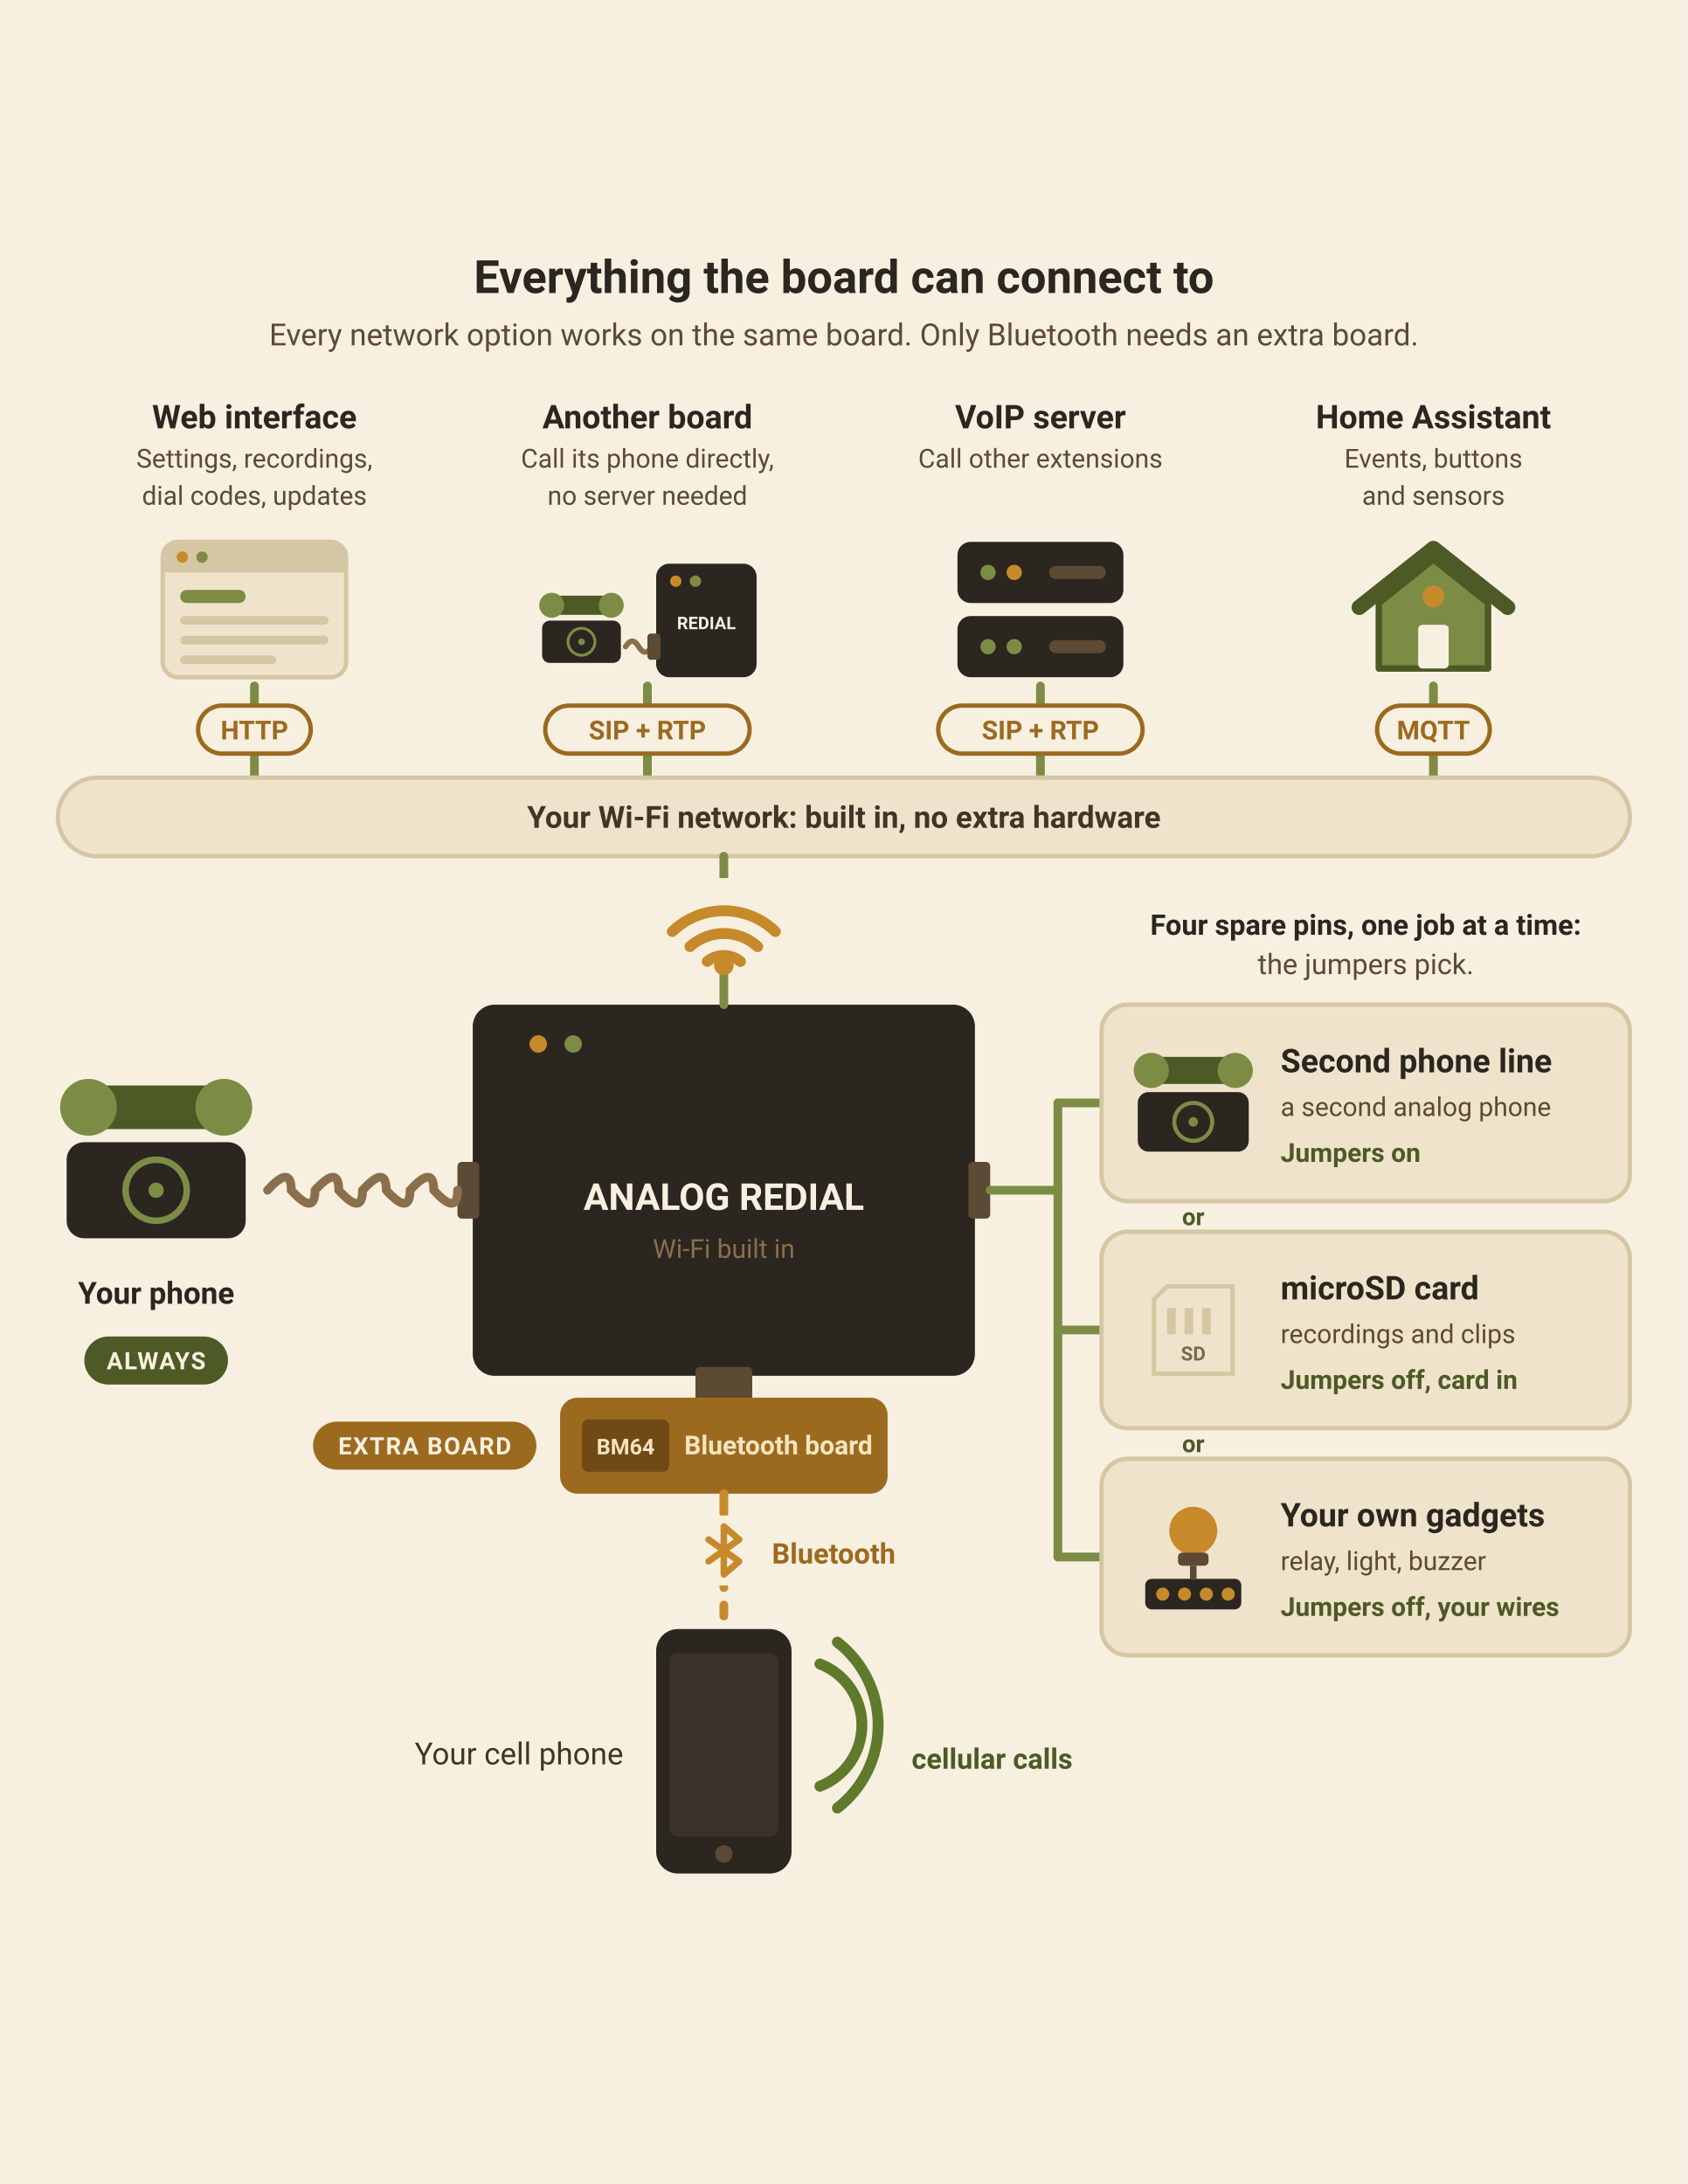
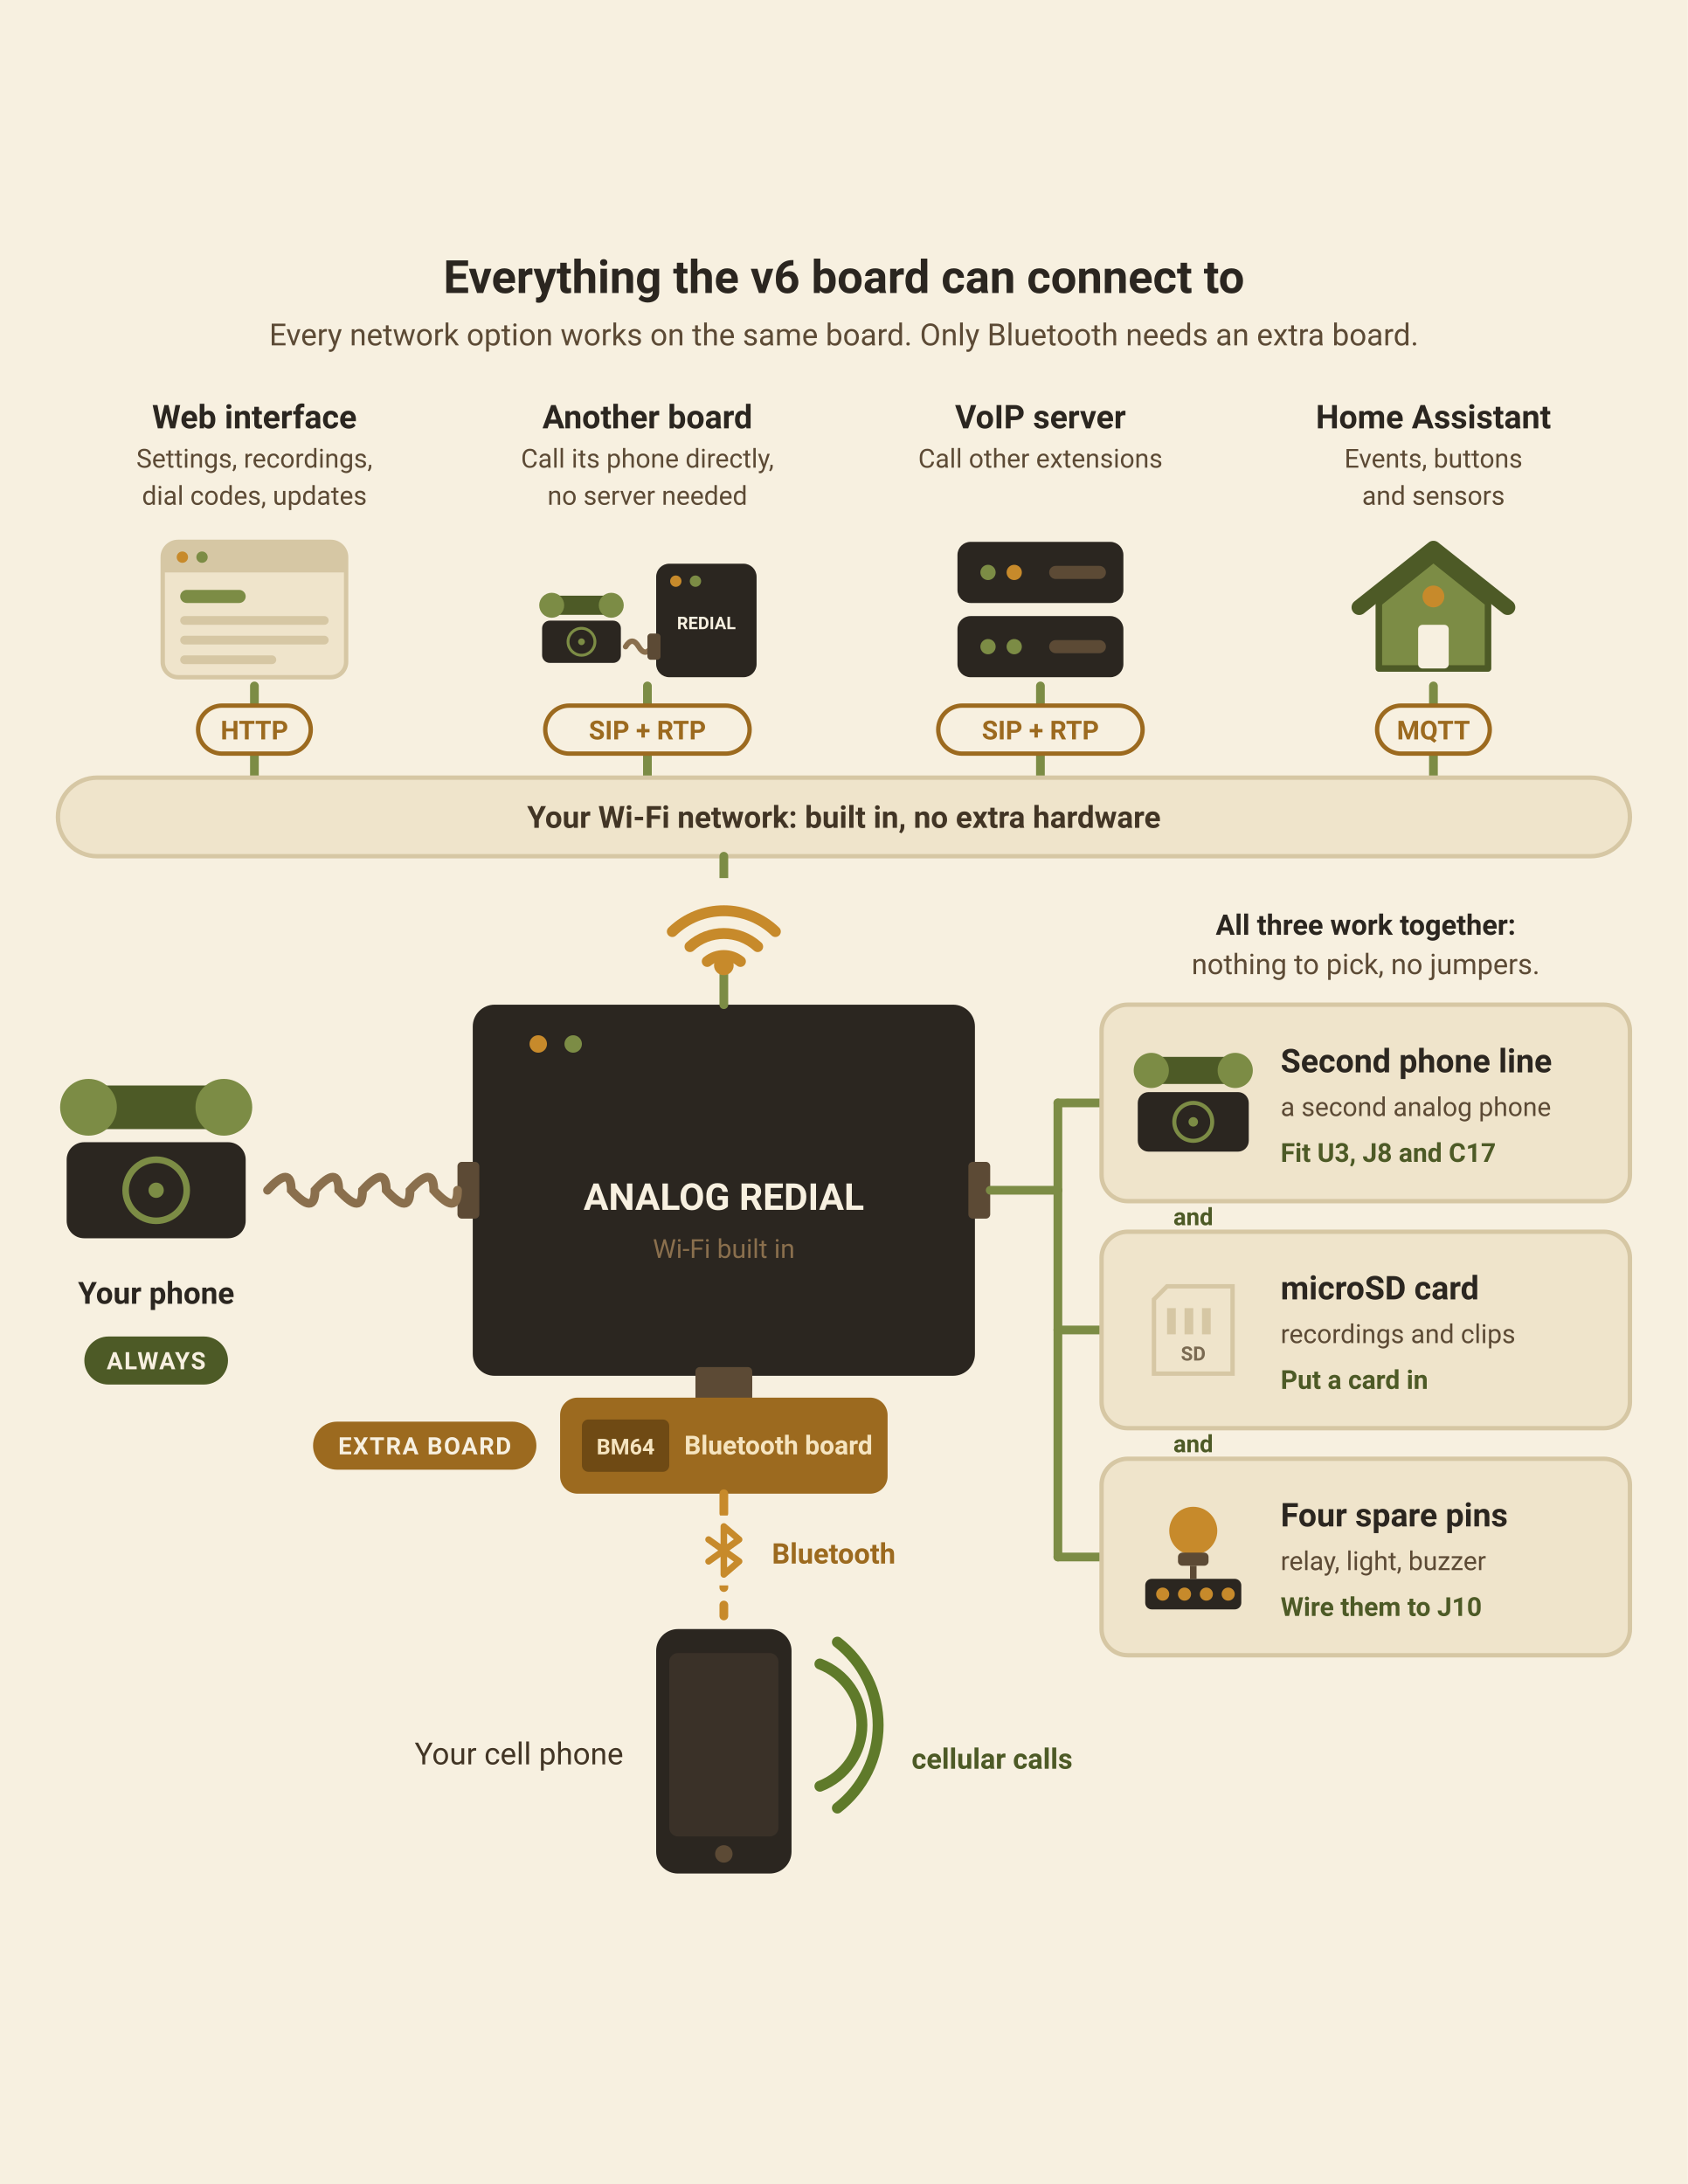
- <svg xmlns="http://www.w3.org/2000/svg" viewBox="0 0 816 1056" width="816" height="1056" role="img" aria-label="Everything the Analog Redial board can connect to: one phone always, then a second line or a microSD card or your own gadgets on four spare pins, chosen with the J5 jumpers; Wi-Fi to the web interface, other Analog Redial boards, a VoIP server and Home Assistant; and Bluetooth through an extra adapter board">
+ <svg xmlns="http://www.w3.org/2000/svg" viewBox="0 0 816 1056" width="816" height="1056" role="img" aria-label="Everything the Analog Redial v6 board can connect to: one phone always, then a second phone line, a microSD card and four spare pins on J10, all at once with nothing to select; Wi-Fi to the web interface, other Analog Redial boards, a VoIP server and Home Assistant; and Bluetooth through an extra adapter board">
  <rect id="background" width="816" height="1056" fill="#f7f0e0" />
  <g font-family="system-ui, -apple-system, Segoe UI, Roboto, sans-serif">
    <g id="diagram" transform="translate(28,116.333) scale(1.05556)">
      <g id="title">
-         <text x="360" y="24" text-anchor="middle" font-size="21" font-weight="700" fill="#2b2620">Everything the board can connect to</text>
+         <text x="360" y="24" text-anchor="middle" font-size="21" font-weight="700" fill="#2b2620">Everything the v6 board can connect to</text>
      </g>
      <g id="subtitle">
        <text x="360" y="48" text-anchor="middle" font-size="14" font-weight="400" fill="#5c4a35">Every network option works on the same board. Only Bluetooth needs an extra board.</text>
      </g>
      <g id="label-web">
        <text x="90" y="86" text-anchor="middle" font-size="15" font-weight="600" fill="#2b2620">Web interface</text>
      </g>
      <g id="desc-web-1">
        <text x="90" y="104" text-anchor="middle" font-size="12" font-weight="400" fill="#5c4a35">Settings, recordings,</text>
      </g>
      <g id="desc-web-2">
        <text x="90" y="121" text-anchor="middle" font-size="12" font-weight="400" fill="#5c4a35">dial codes, updates</text>
      </g>
      <g id="service-web" transform="translate(48,138)">
        <rect x="0" y="0" width="84" height="62" rx="7" fill="#efe4cb" stroke="#d6c7a4" stroke-width="2" />
        <path d="M 0 14 H 84 V 7 a 7 7 0 0 0 -7 -7 H 7 a 7 7 0 0 0 -7 7 Z" fill="#d6c7a4" />
        <circle cx="9" cy="7" r="2.6" fill="#c78a2b" />
        <circle cx="18" cy="7" r="2.6" fill="#7c8c45" />
        <rect x="8" y="22" width="30" height="6" rx="3" fill="#7c8c45" />
        <rect x="8" y="34" width="68" height="4" rx="2" fill="#d6c7a4" />
        <rect x="8" y="43" width="68" height="4" rx="2" fill="#d6c7a4" />
        <rect x="8" y="52" width="44" height="4" rx="2" fill="#d6c7a4" />
      </g>
      <g id="link-web">
        <line x1="90" y1="204" x2="90" y2="246" stroke="#7c8c45" stroke-width="4" stroke-linecap="round" />
      </g>
      <g id="protocol-web">
        <rect x="64.2" y="213" width="51.6" height="22" rx="11" fill="#f7f0e0" stroke="#9c6a1f" stroke-width="2" />
        <text x="90" y="228.5" text-anchor="middle" font-size="12" font-weight="600" fill="#9c6a1f">HTTP</text>
      </g>
      <g id="label-board-2">
        <text x="270" y="86" text-anchor="middle" font-size="15" font-weight="600" fill="#2b2620">Another board</text>
      </g>
      <g id="desc-board-2-1">
        <text x="270" y="104" text-anchor="middle" font-size="12" font-weight="400" fill="#5c4a35">Call its phone directly,</text>
      </g>
      <g id="desc-board-2-2">
        <text x="270" y="121" text-anchor="middle" font-size="12" font-weight="400" fill="#5c4a35">no server needed</text>
      </g>
      <g id="service-board-2" transform="translate(220,138)">
        <g id="other-phone" transform="translate(0,22) scale(0.44)">
          <line x1="14" y1="16" x2="76" y2="16" stroke="#4d5a26" stroke-width="20" stroke-linecap="round" />
          <circle cx="14" cy="16" r="13" fill="#7c8c45" />
          <circle cx="76" cy="16" r="13" fill="#7c8c45" />
          <rect x="4" y="32" width="82" height="44" rx="8" fill="#2b2620" />
          <circle cx="45" cy="54" r="14" fill="none" stroke="#7c8c45" stroke-width="3" />
          <circle cx="45" cy="54" r="3.5" fill="#7c8c45" />
        </g>
        <path d="M 40 48 q 3 -5 6 0 q 3 5 6 0" fill="none" stroke="#8a6f4d" stroke-width="2.5" stroke-linecap="round" />
        <g id="other-board">
          <rect x="54" y="10" width="46" height="52" rx="6" fill="#2b2620" />
          <rect x="50" y="42" width="6" height="12" rx="1.5" fill="#5c4a35" />
          <circle cx="63" cy="18" r="2.6" fill="#c78a2b" />
          <circle cx="72" cy="18" r="2.6" fill="#7c8c45" />
          <text x="77" y="40" text-anchor="middle" font-size="8" font-weight="700" fill="#f7f0e0">REDIAL</text>
        </g>
      </g>
      <g id="link-board-2">
        <line x1="270" y1="204" x2="270" y2="246" stroke="#7c8c45" stroke-width="4" stroke-linecap="round" />
      </g>
      <g id="protocol-board-2">
        <rect x="223.2" y="213" width="93.6" height="22" rx="11" fill="#f7f0e0" stroke="#9c6a1f" stroke-width="2" />
        <text x="270" y="228.5" text-anchor="middle" font-size="12" font-weight="600" fill="#9c6a1f">SIP + RTP</text>
      </g>
      <g id="label-voip">
        <text x="450" y="86" text-anchor="middle" font-size="15" font-weight="600" fill="#2b2620">VoIP server</text>
      </g>
      <g id="desc-voip-1">
        <text x="450" y="104" text-anchor="middle" font-size="12" font-weight="400" fill="#5c4a35">Call other extensions</text>
      </g>
      <g id="service-voip" transform="translate(412,138)">
        <rect x="0" y="0" width="76" height="28" rx="6" fill="#2b2620" />
        <rect x="0" y="34" width="76" height="28" rx="6" fill="#2b2620" />
        <circle cx="14" cy="14" r="3.5" fill="#7c8c45" />
        <circle cx="26" cy="14" r="3.5" fill="#c78a2b" />
        <rect x="42" y="11" width="26" height="6" rx="3" fill="#5c4a35" />
        <circle cx="14" cy="48" r="3.5" fill="#7c8c45" />
        <circle cx="26" cy="48" r="3.5" fill="#7c8c45" />
        <rect x="42" y="45" width="26" height="6" rx="3" fill="#5c4a35" />
      </g>
      <g id="link-voip">
        <line x1="450" y1="204" x2="450" y2="246" stroke="#7c8c45" stroke-width="4" stroke-linecap="round" />
      </g>
      <g id="protocol-voip">
        <rect x="403.2" y="213" width="93.6" height="22" rx="11" fill="#f7f0e0" stroke="#9c6a1f" stroke-width="2" />
        <text x="450" y="228.5" text-anchor="middle" font-size="12" font-weight="600" fill="#9c6a1f">SIP + RTP</text>
      </g>
      <g id="label-home">
        <text x="630" y="86" text-anchor="middle" font-size="15" font-weight="600" fill="#2b2620">Home Assistant</text>
      </g>
      <g id="desc-home-1">
        <text x="630" y="104" text-anchor="middle" font-size="12" font-weight="400" fill="#5c4a35">Events, buttons</text>
      </g>
      <g id="desc-home-2">
        <text x="630" y="121" text-anchor="middle" font-size="12" font-weight="400" fill="#5c4a35">and sensors</text>
      </g>
      <g id="service-home" transform="translate(592,138)">
        <path d="M 4 30 L 38 3 L 72 30" fill="none" stroke="#4d5a26" stroke-width="7" stroke-linecap="round" stroke-linejoin="round" />
        <path d="M 13 28 V 58 H 63 V 28 L 38 8 Z" fill="#7c8c45" stroke="#4d5a26" stroke-width="3" stroke-linejoin="round" />
        <rect x="31" y="38" width="14" height="20" rx="2" fill="#f7f0e0" />
        <circle cx="38" cy="25" r="5" fill="#c78a2b" />
      </g>
      <g id="link-home">
        <line x1="630" y1="204" x2="630" y2="246" stroke="#7c8c45" stroke-width="4" stroke-linecap="round" />
      </g>
      <g id="protocol-home">
        <rect x="604.2" y="213" width="51.6" height="22" rx="11" fill="#f7f0e0" stroke="#9c6a1f" stroke-width="2" />
        <text x="630" y="228.5" text-anchor="middle" font-size="12" font-weight="600" fill="#9c6a1f">MQTT</text>
      </g>
      <g id="wifi-network">
        <rect x="0" y="246" width="720" height="36" rx="18" fill="#efe4cb" stroke="#d6c7a4" stroke-width="2" />
        <text x="360.0" y="269" text-anchor="middle" font-size="14" font-weight="600" fill="#423525">Your Wi-Fi network: built in, no extra hardware</text>
      </g>
      <g id="board" transform="translate(190,350)">
        <rect id="pcb" x="0" y="0" width="230" height="170" rx="10" fill="#2b2620" />
        <rect id="jack-line-1" x="-7" y="72" width="10" height="26" rx="2" fill="#5c4a35" />
        <rect id="options-connector" x="227" y="72" width="10" height="26" rx="2" fill="#5c4a35" />
        <rect id="adapter-header" x="102" y="166" width="26" height="12" rx="2" fill="#5c4a35" />
        <circle id="led-1" cx="30" cy="18" r="4" fill="#c78a2b" />
        <circle id="led-2" cx="46" cy="18" r="4" fill="#7c8c45" />
        <text x="115" y="94" text-anchor="middle" font-size="17" font-weight="600" fill="#f7f0e0">ANALOG REDIAL</text>
        <text x="115" y="116" text-anchor="middle" font-size="12" fill="#8a6f4d">Wi-Fi built in</text>
      </g>
      <g id="link-wifi">
        <line x1="305" y1="282" x2="305" y2="350" stroke="#7c8c45" stroke-width="4" stroke-linecap="round" />
      </g>
      <g id="wifi" transform="translate(275,294)">
        <rect x="-6" y="-2" width="72" height="44" rx="8" fill="#f7f0e0" />
        <path d="M 6.4 22.5 A 34 34 0 0 1 53.6 22.5" fill="none" stroke="#c78a2b" stroke-width="5" stroke-linecap="round" />
        <path d="M 14.5 29.4 A 23 23 0 0 1 45.5 29.4" fill="none" stroke="#c78a2b" stroke-width="5" stroke-linecap="round" />
        <path d="M 22.4 36.2 A 12 12 0 0 1 37.6 36.2" fill="none" stroke="#c78a2b" stroke-width="5" stroke-linecap="round" />
        <circle cx="30" cy="40" r="4.5" fill="#c78a2b" transform="translate(0,-2)" />
      </g>
      <g id="phone-line-1" transform="translate(0,381)">
        <g id="handset">
          <line x1="14" y1="16" x2="76" y2="16" stroke="#4d5a26" stroke-width="20" stroke-linecap="round" />
          <circle cx="14" cy="16" r="13" fill="#7c8c45" />
          <circle cx="76" cy="16" r="13" fill="#7c8c45" />
        </g>
        <g id="body">
          <rect x="4" y="32" width="82" height="44" rx="8" fill="#2b2620" />
          <circle cx="45" cy="54" r="14" fill="none" stroke="#7c8c45" stroke-width="3" />
          <circle cx="45" cy="54" r="3.5" fill="#7c8c45" />
        </g>
      </g>
      <g id="cord-line-1" transform="translate(96,435)">
        <path d="M 0 0 q 10.88 -12 10.88 0 q 10.88 12 10.88 0 q 10.88 -12 10.88 0 q 10.88 12 10.88 0 q 10.88 -12 10.88 0 q 10.88 12 10.88 0 q 10.88 -12 10.88 0 q 10.88 12 10.88 0" fill="none" stroke="#8a6f4d" stroke-width="4" stroke-linecap="round" />
      </g>
      <g id="label-line-1">
        <text x="45" y="487" text-anchor="middle" font-size="14" font-weight="600" fill="#2b2620">Your phone</text>
      </g>
      <g id="tag-always">
        <rect x="12.1" y="502" width="65.8" height="22" rx="11" fill="#4d5a26" />
        <text x="45" y="517" text-anchor="middle" font-size="11" font-weight="700" letter-spacing="0.6" fill="#f7f0e0">ALWAYS</text>
      </g>
      <g id="pick-one-heading-1">
-         <text x="599" y="318" text-anchor="middle" font-size="13" font-weight="700" fill="#2b2620">Four spare pins, one job at a time:</text>
+         <text x="599" y="318" text-anchor="middle" font-size="13" font-weight="700" fill="#2b2620">All three work together:</text>
      </g>
      <g id="pick-one-heading-2">
-         <text x="599" y="336" text-anchor="middle" font-size="13" font-weight="400" fill="#5c4a35">the jumpers pick.</text>
+         <text x="599" y="336" text-anchor="middle" font-size="13" font-weight="400" fill="#5c4a35">nothing to pick, no jumpers.</text>
      </g>
      <g id="link-options">
        <line x1="427" y1="435" x2="458" y2="435" stroke="#7c8c45" stroke-width="4" stroke-linecap="round" />
      </g>
      <g id="link-options-spine">
        <line x1="458" y1="395" x2="458" y2="603" stroke="#7c8c45" stroke-width="4" stroke-linecap="round" />
      </g>
      <g id="stub-line-2">
        <line x1="458" y1="395" x2="478" y2="395" stroke="#7c8c45" stroke-width="4" stroke-linecap="round" />
      </g>
      <g id="option-line-2" transform="translate(478,350)">
        <rect width="242" height="90" rx="12" fill="#efe4cb" stroke="#d6c7a4" stroke-width="2" />
        <g transform="translate(14.1,20.2) scale(0.62)">
          <g id="handset">
            <line x1="14" y1="16" x2="76" y2="16" stroke="#4d5a26" stroke-width="20" stroke-linecap="round" />
            <circle cx="14" cy="16" r="13" fill="#7c8c45" />
            <circle cx="76" cy="16" r="13" fill="#7c8c45" />
          </g>
          <g id="body">
            <rect x="4" y="32" width="82" height="44" rx="8" fill="#2b2620" />
            <circle cx="45" cy="54" r="14" fill="none" stroke="#7c8c45" stroke-width="3" />
            <circle cx="45" cy="54" r="3.5" fill="#7c8c45" />
          </g>
        </g>
        <text x="82" y="31" font-size="15" font-weight="600" fill="#2b2620">Second phone line</text>
        <text x="82" y="51" font-size="12" fill="#5c4a35">a second analog phone</text>
-         <text x="82" y="72" font-size="12" font-weight="700" fill="#4d5a26">Jumpers on</text>
+         <text x="82" y="72" font-size="12" font-weight="700" fill="#4d5a26">Fit U3, J8 and C17</text>
      </g>
      <g id="or-1">
-         <text x="520" y="451" text-anchor="middle" font-size="11" font-weight="700" fill="#4d5a26">or</text>
+         <text x="520" y="451" text-anchor="middle" font-size="11" font-weight="700" fill="#4d5a26">and</text>
      </g>
      <g id="stub-microsd">
        <line x1="458" y1="499" x2="478" y2="499" stroke="#7c8c45" stroke-width="4" stroke-linecap="round" />
      </g>
      <g id="option-microsd" transform="translate(478,454)">
        <rect width="242" height="90" rx="12" fill="#efe4cb" stroke="#d6c7a4" stroke-width="2" />
        <g transform="translate(24,25) scale(1)">
          <path d="M 6 0 H 36 V 40 H 0 V 6 Z" fill="#efe4cb" stroke="#d6c7a4" stroke-width="2" />
          <rect x="6" y="10" width="4" height="12" fill="#d6c7a4" />
          <rect x="14" y="10" width="4" height="12" fill="#d6c7a4" />
          <rect x="22" y="10" width="4" height="12" fill="#d6c7a4" />
          <text x="18" y="34" text-anchor="middle" font-size="9" font-weight="600" fill="#7a6a52">SD</text>
        </g>
        <text x="82" y="31" font-size="15" font-weight="600" fill="#2b2620">microSD card</text>
        <text x="82" y="51" font-size="12" fill="#5c4a35">recordings and clips</text>
-         <text x="82" y="72" font-size="12" font-weight="700" fill="#4d5a26">Jumpers off, card in</text>
+         <text x="82" y="72" font-size="12" font-weight="700" fill="#4d5a26">Put a card in</text>
      </g>
      <g id="or-2">
-         <text x="520" y="555" text-anchor="middle" font-size="11" font-weight="700" fill="#4d5a26">or</text>
+         <text x="520" y="555" text-anchor="middle" font-size="11" font-weight="700" fill="#4d5a26">and</text>
      </g>
      <g id="stub-pins">
        <line x1="458" y1="603" x2="478" y2="603" stroke="#7c8c45" stroke-width="4" stroke-linecap="round" />
      </g>
      <g id="option-pins" transform="translate(478,558)">
        <rect width="242" height="90" rx="12" fill="#efe4cb" stroke="#d6c7a4" stroke-width="2" />
        <g transform="translate(20,21) scale(1)">
          <circle id="bulb" cx="22" cy="12" r="11" fill="#c78a2b" />
          <rect id="bulb-base" x="15" y="22" width="14" height="6" rx="2" fill="#5c4a35" />
          <rect id="header" x="0" y="34" width="44" height="14" rx="3" fill="#2b2620" />
          <circle cx="8" cy="41" r="3" fill="#c78a2b" />
          <circle cx="18" cy="41" r="3" fill="#c78a2b" />
          <circle cx="28" cy="41" r="3" fill="#c78a2b" />
          <circle cx="38" cy="41" r="3" fill="#c78a2b" />
          <path d="M 22 28 V 34" stroke="#5c4a35" stroke-width="3" />
        </g>
-         <text x="82" y="31" font-size="15" font-weight="600" fill="#2b2620">Your own gadgets</text>
+         <text x="82" y="31" font-size="15" font-weight="600" fill="#2b2620">Four spare pins</text>
        <text x="82" y="51" font-size="12" fill="#5c4a35">relay, light, buzzer</text>
-         <text x="82" y="72" font-size="12" font-weight="700" fill="#4d5a26">Jumpers off, your wires</text>
+         <text x="82" y="72" font-size="12" font-weight="700" fill="#4d5a26">Wire them to J10</text>
      </g>
      <g id="bluetooth-adapter" transform="translate(230,520)">
        <rect id="plug" x="62" y="0" width="26" height="12" rx="2" fill="#5c4a35" />
        <rect id="pcb" x="0" y="10" width="150" height="44" rx="8" fill="#9c6a1f" />
        <rect id="chip" x="10" y="20" width="40" height="24" rx="3" fill="#6f4a14" />
        <text x="30" y="36" text-anchor="middle" font-size="10" font-weight="600" fill="#f5e4bf">BM64</text>
        <text x="100" y="36" text-anchor="middle" font-size="12" font-weight="600" fill="#f5e4bf">Bluetooth board</text>
      </g>
      <g id="tag-extra-board">
        <rect x="116.85" y="541" width="102.3" height="22" rx="11" fill="#9c6a1f" />
        <text x="168" y="556" text-anchor="middle" font-size="11" font-weight="700" letter-spacing="0.6" fill="#f7f0e0">EXTRA BOARD</text>
      </g>
      <g id="link-bluetooth">
        <line x1="305" y1="574" x2="305" y2="630" stroke="#c78a2b" stroke-width="4" stroke-linecap="round" stroke-dasharray="9 8" />
      </g>
      <g id="bluetooth-symbol" transform="translate(297,588)">
        <rect x="-6" y="-4" width="28" height="32" rx="6" fill="#f7f0e0" />
        <path d="M 1 7 L 15 17 L 8 23 L 8 1 L 15 7 L 1 17" fill="none" stroke="#c78a2b" stroke-width="3" stroke-linecap="round" stroke-linejoin="round" />
      </g>
      <g id="label-bluetooth">
        <text x="327" y="606" text-anchor="start" font-size="13" font-weight="600" fill="#9c6a1f">Bluetooth</text>
      </g>
      <g id="cell-phone" transform="translate(274,636)">
        <rect x="0" y="0" width="62" height="112" rx="10" fill="#2b2620" />
        <rect x="6" y="11" width="50" height="84" rx="4" fill="#3a3128" />
        <circle cx="31" cy="103" r="4" fill="#5c4a35" />
      </g>
      <g id="label-cell-phone">
        <text x="259" y="698" text-anchor="end" font-size="14" font-weight="400" fill="#423525">Your cell phone</text>
      </g>
      <g id="cellular" transform="translate(349,652)">
        <path d="M 0 56 A 30 30 0 0 0 0 0" fill="none" stroke="#5f7a2a" stroke-width="5" stroke-linecap="round" />
        <path d="M 8 66 A 48 48 0 0 0 8 -10" fill="none" stroke="#5f7a2a" stroke-width="5" stroke-linecap="round" transform="translate(0,0)" />
      </g>
      <g id="label-cellular">
        <text x="391" y="700" text-anchor="start" font-size="13" font-weight="600" fill="#4d5a26">cellular calls</text>
      </g>
    </g>
  </g>
</svg>
